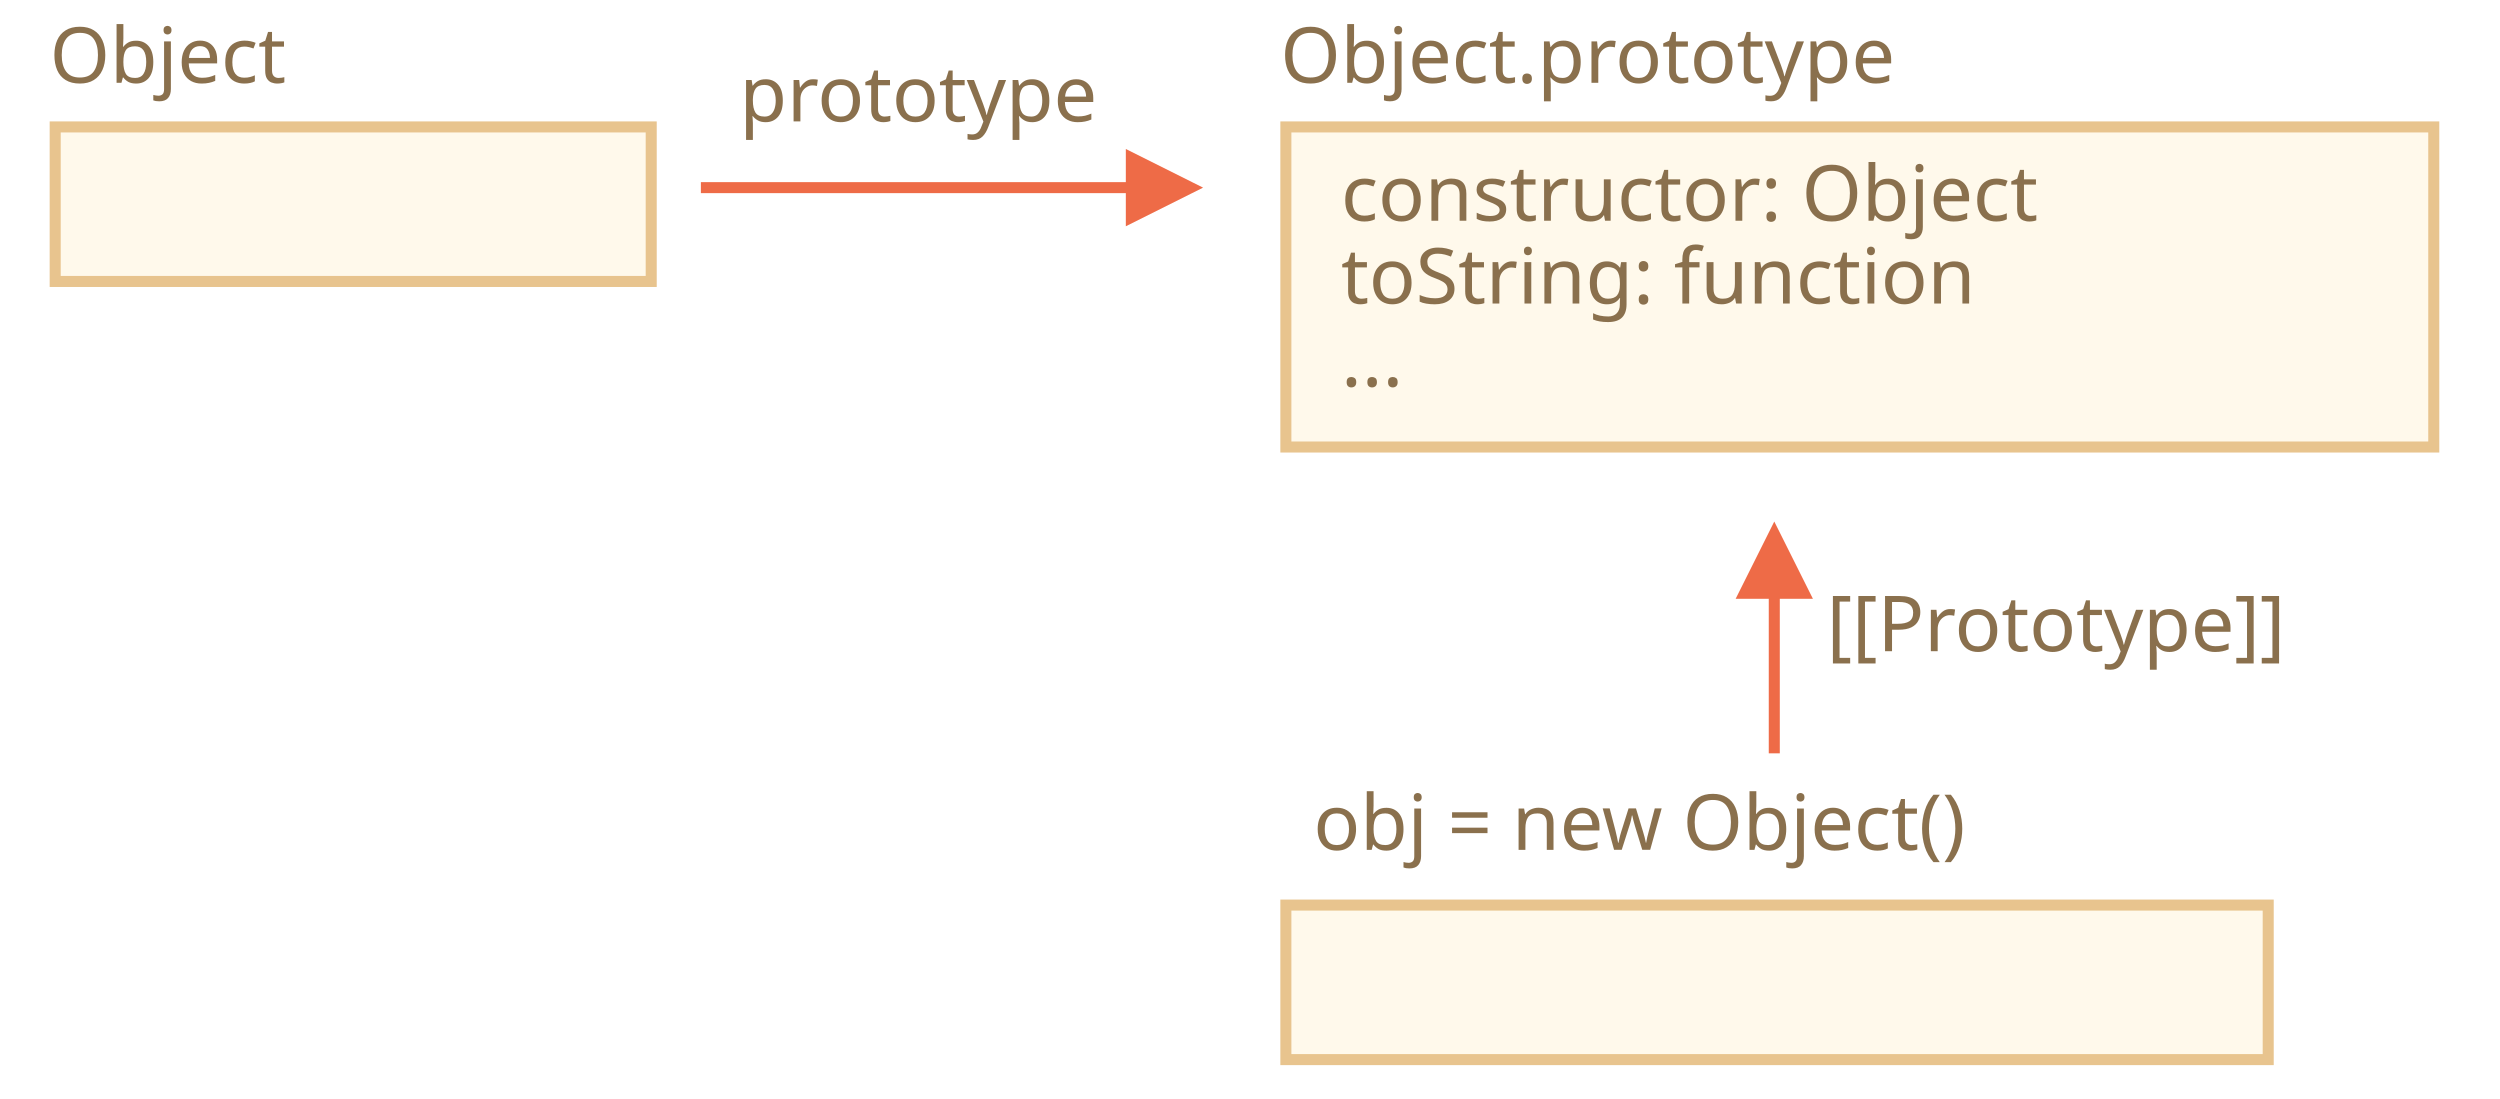
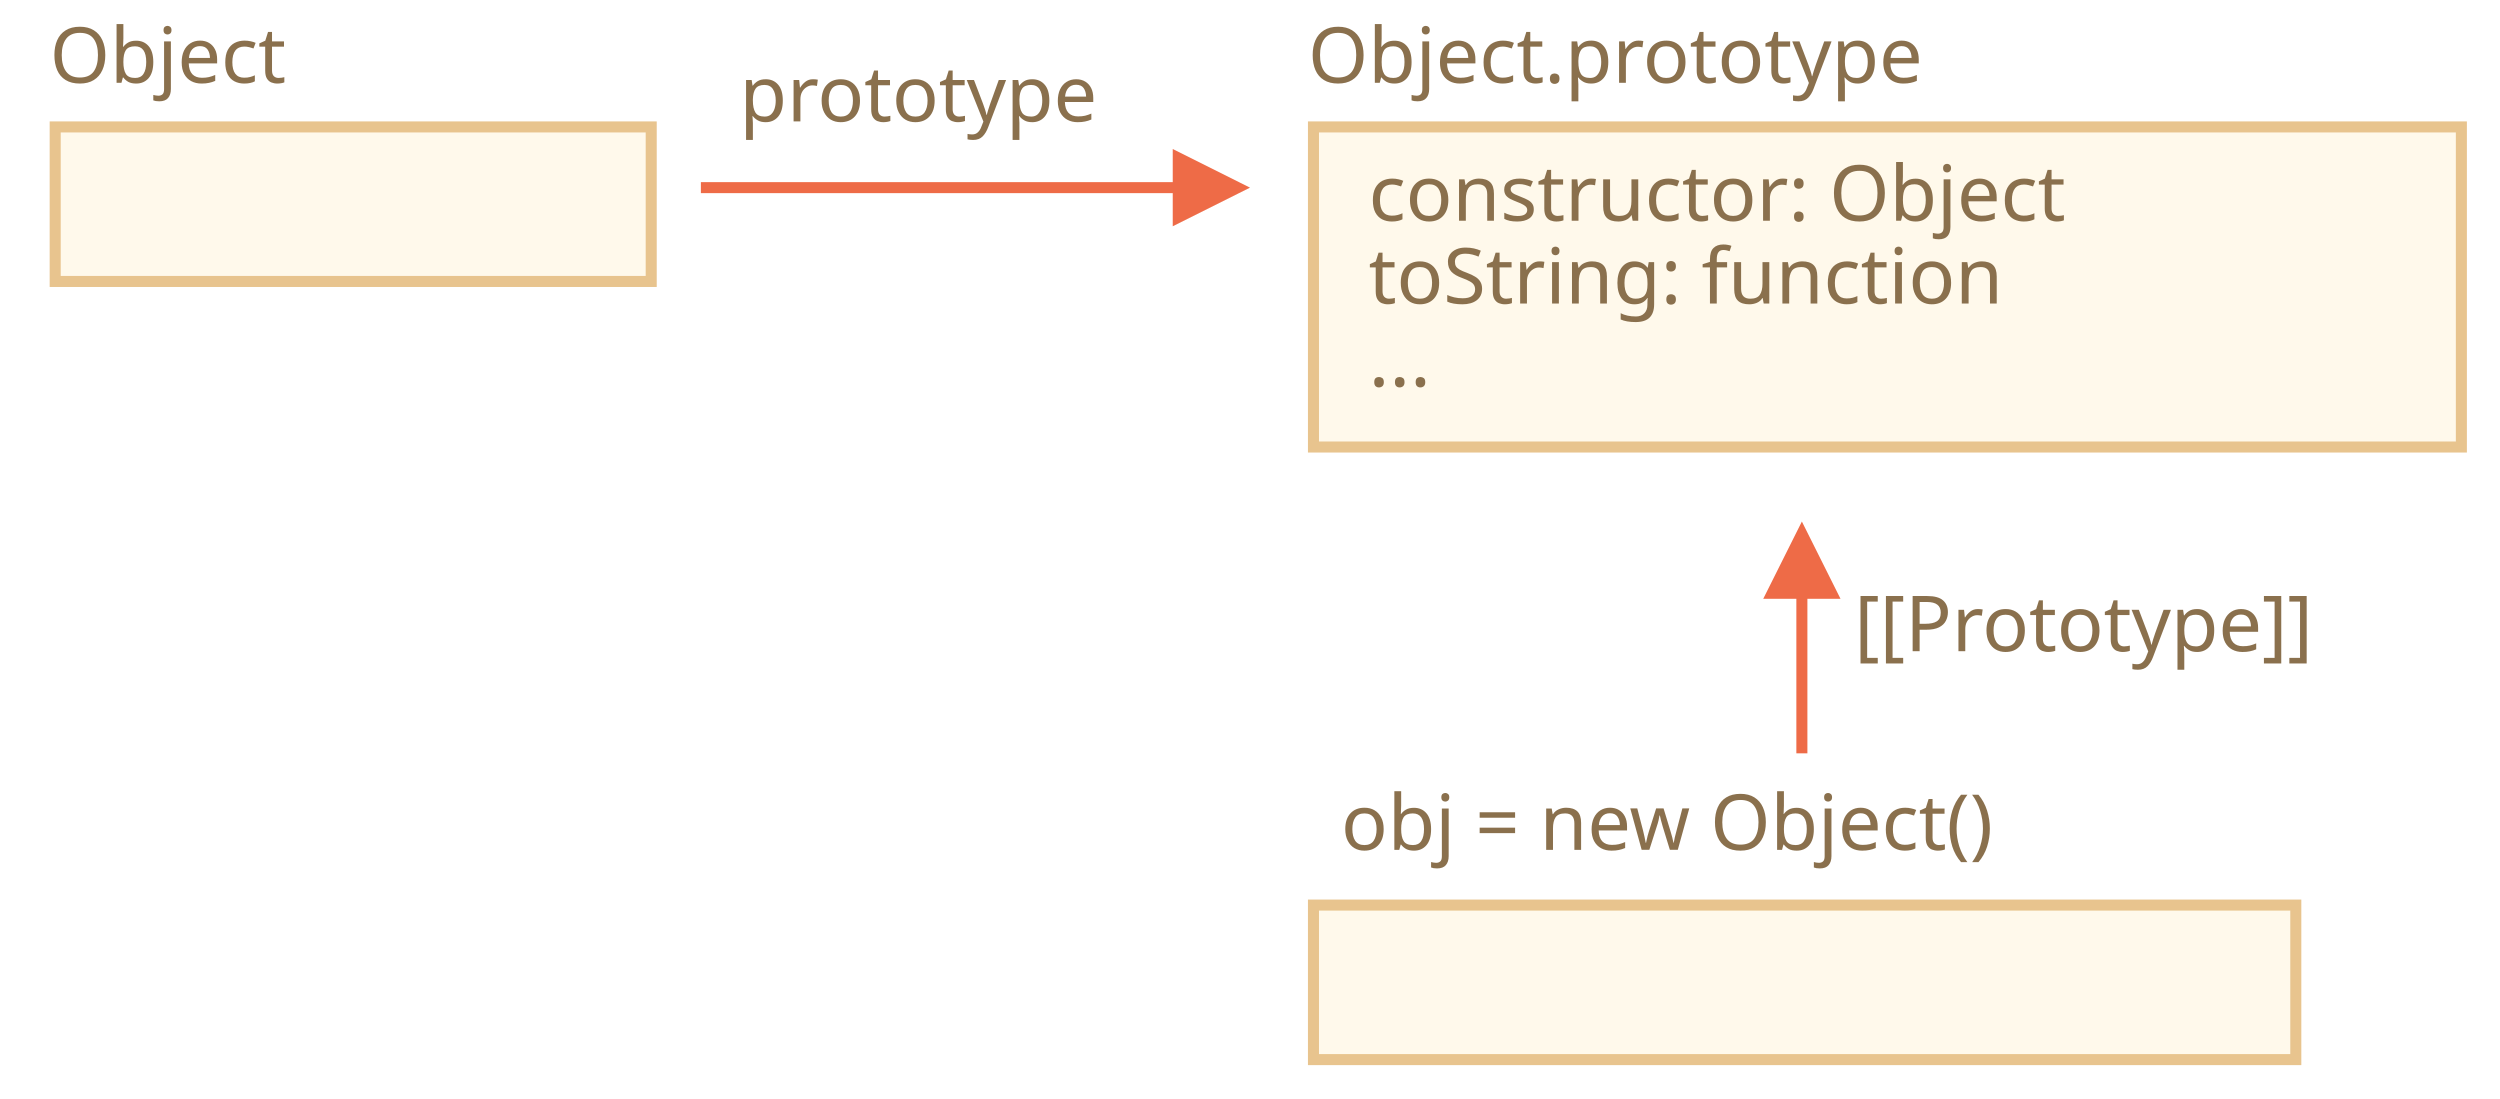
<svg xmlns="http://www.w3.org/2000/svg" width="453px" height="199px" viewBox="0 0 453 199" version="1.1">
  <g id="inheritance" stroke="none" stroke-width="1" fill="none" fill-rule="evenodd">
    <g id="object-prototype-1.svg">
-       <rect id="Rectangle-1" stroke="#E8C48E" stroke-width="2" fill="#FFF9EB" x="233" y="23" width="208" height="58" />
+       <rect id="Rectangle-1" stroke="#E8C48E" stroke-width="2" fill="#FFF9EB" x="238" y="23" width="208" height="58" />
      <text id="constructor:-Object" font-family="PTMono-Regular, PT Mono" font-size="14" font-weight="normal" fill="#8A704D">
-         <tspan x="243" y="40">constructor: Object</tspan>
-         <tspan x="243" y="55">toString: function</tspan>
-         <tspan x="243" y="70">...</tspan>
+         <tspan x="248" y="40">constructor: Object</tspan>
+         <tspan x="248" y="55">toString: function</tspan>
+         <tspan x="248" y="70">...</tspan>
      </text>
-       <rect id="Rectangle-1-Copy" stroke="#E8C48E" stroke-width="2" fill="#FFF9EB" x="233" y="164" width="178" height="28" />
+       <rect id="Rectangle-1-Copy" stroke="#E8C48E" stroke-width="2" fill="#FFF9EB" x="238" y="164" width="178" height="28" />
      <text id="Object.prototype" font-family="PTMono-Regular, PT Mono" font-size="14" font-weight="normal" fill="#8A704D">
-         <tspan x="232" y="15">Object.prototype</tspan>
+         <tspan x="237" y="15">Object.prototype</tspan>
      </text>
      <rect id="Rectangle-1-Copy-2" stroke="#E8C48E" stroke-width="2" fill="#FFF9EB" x="10" y="23" width="108" height="28" />
      <text id="Object" font-family="PTMono-Regular, PT Mono" font-size="14" font-weight="normal" fill="#8A704D">
        <tspan x="9" y="15">Object</tspan>
      </text>
      <text id="obj-=-new-Object()" font-family="PTMono-Regular, PT Mono" font-size="14" font-weight="normal" fill="#8A704D">
-         <tspan x="238" y="154">obj = new Object()</tspan>
+         <tspan x="243" y="154">obj = new Object()</tspan>
      </text>
-       <path id="Line" d="M322.5,108.5 L322.5,136.5 L320.5,136.5 L320.5,108.5 L314.5,108.5 L321.5,94.5 L328.5,108.5 L322.5,108.5 Z" fill="#EE6B47" fill-rule="nonzero" />
-       <path id="Line-Copy" d="M204,35 L127,35 L127,33 L204,33 L204,27 L218,34 L204,41 L204,35 Z" fill="#EE6B47" fill-rule="nonzero" />
+       <path id="Line" d="M327.5,108.5 L327.5,136.5 L325.5,136.5 L325.5,108.5 L319.5,108.5 L326.5,94.5 L333.5,108.5 L327.5,108.5 Z" fill="#EE6B47" fill-rule="nonzero" />
+       <path id="Line-Copy" d="M212.5,35 L127,35 L127,33 L212.5,33 L212.5,27 L226.5,34 L212.5,41 L212.5,35 Z" fill="#EE6B47" fill-rule="nonzero" />
      <text id="[[Prototype]]" font-family="PTMono-Regular, PT Mono" font-size="14" font-weight="normal" fill="#8A704D">
-         <tspan x="331" y="118">[[Prototype]]</tspan>
+         <tspan x="336" y="118">[[Prototype]]</tspan>
      </text>
      <text id="prototype" font-family="PTMono-Regular, PT Mono" font-size="14" font-weight="normal" fill="#8A704D">
        <tspan x="134" y="22">prototype</tspan>
      </text>
    </g>
  </g>
</svg>
